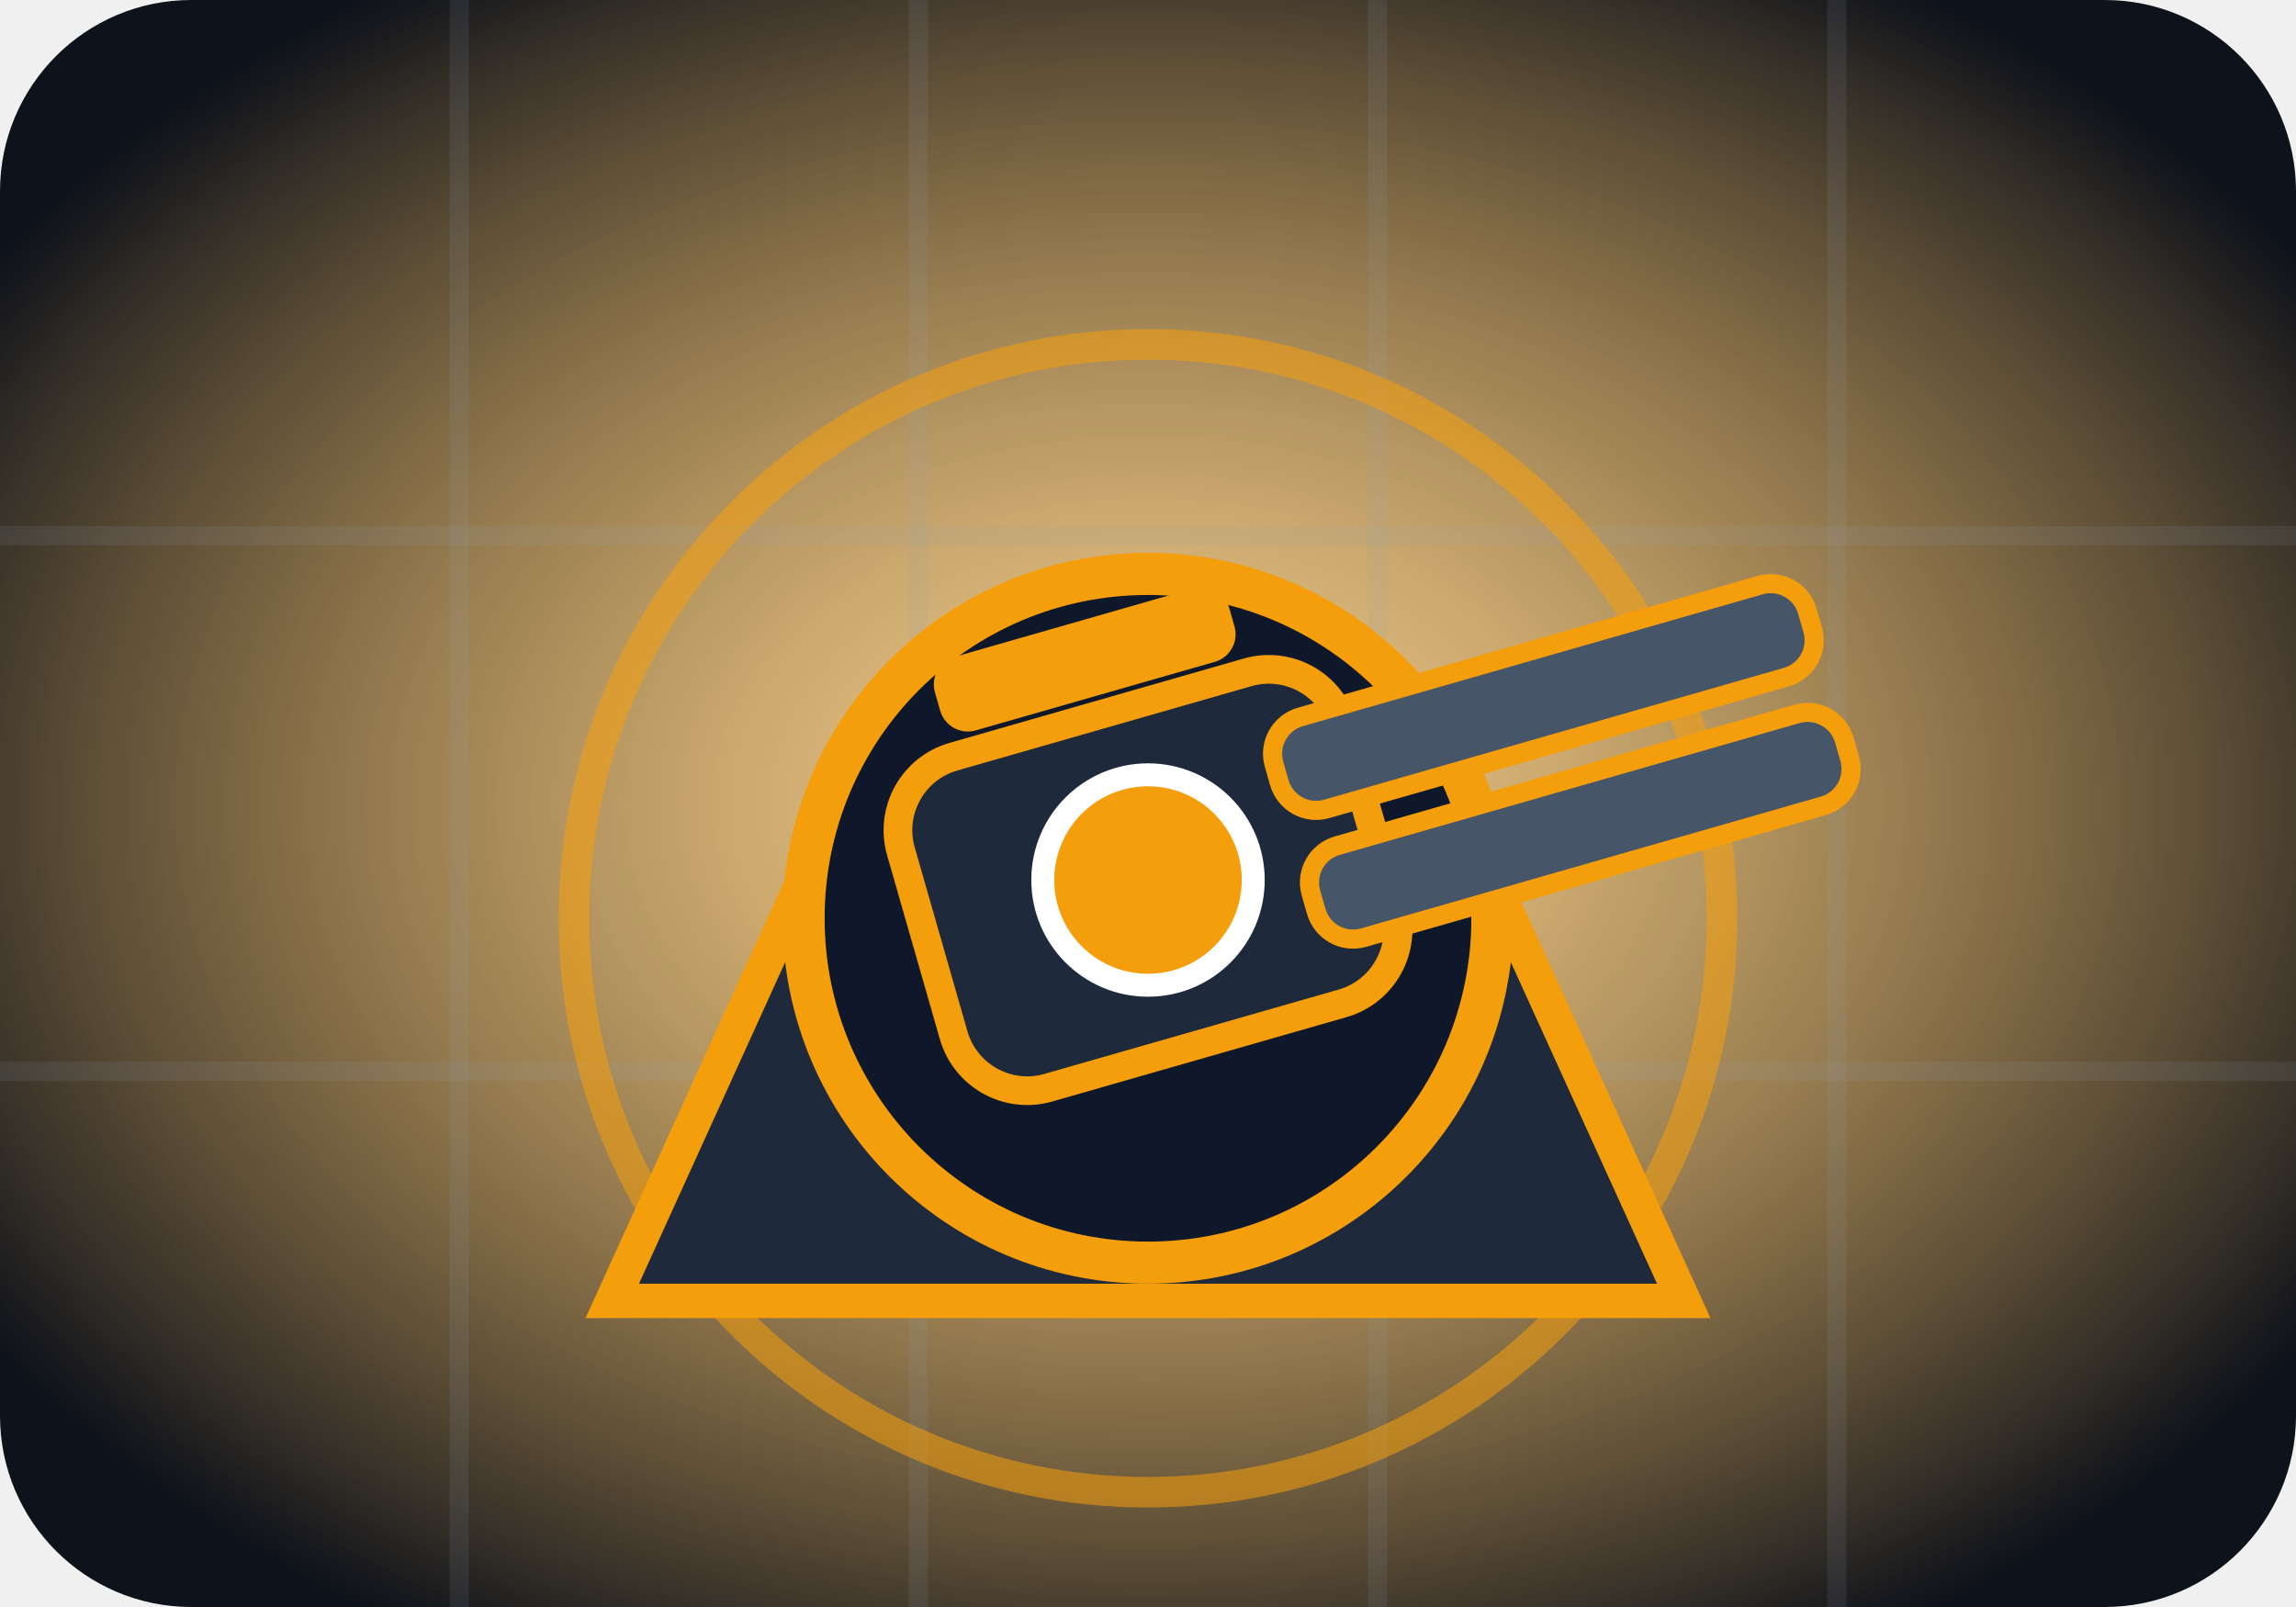
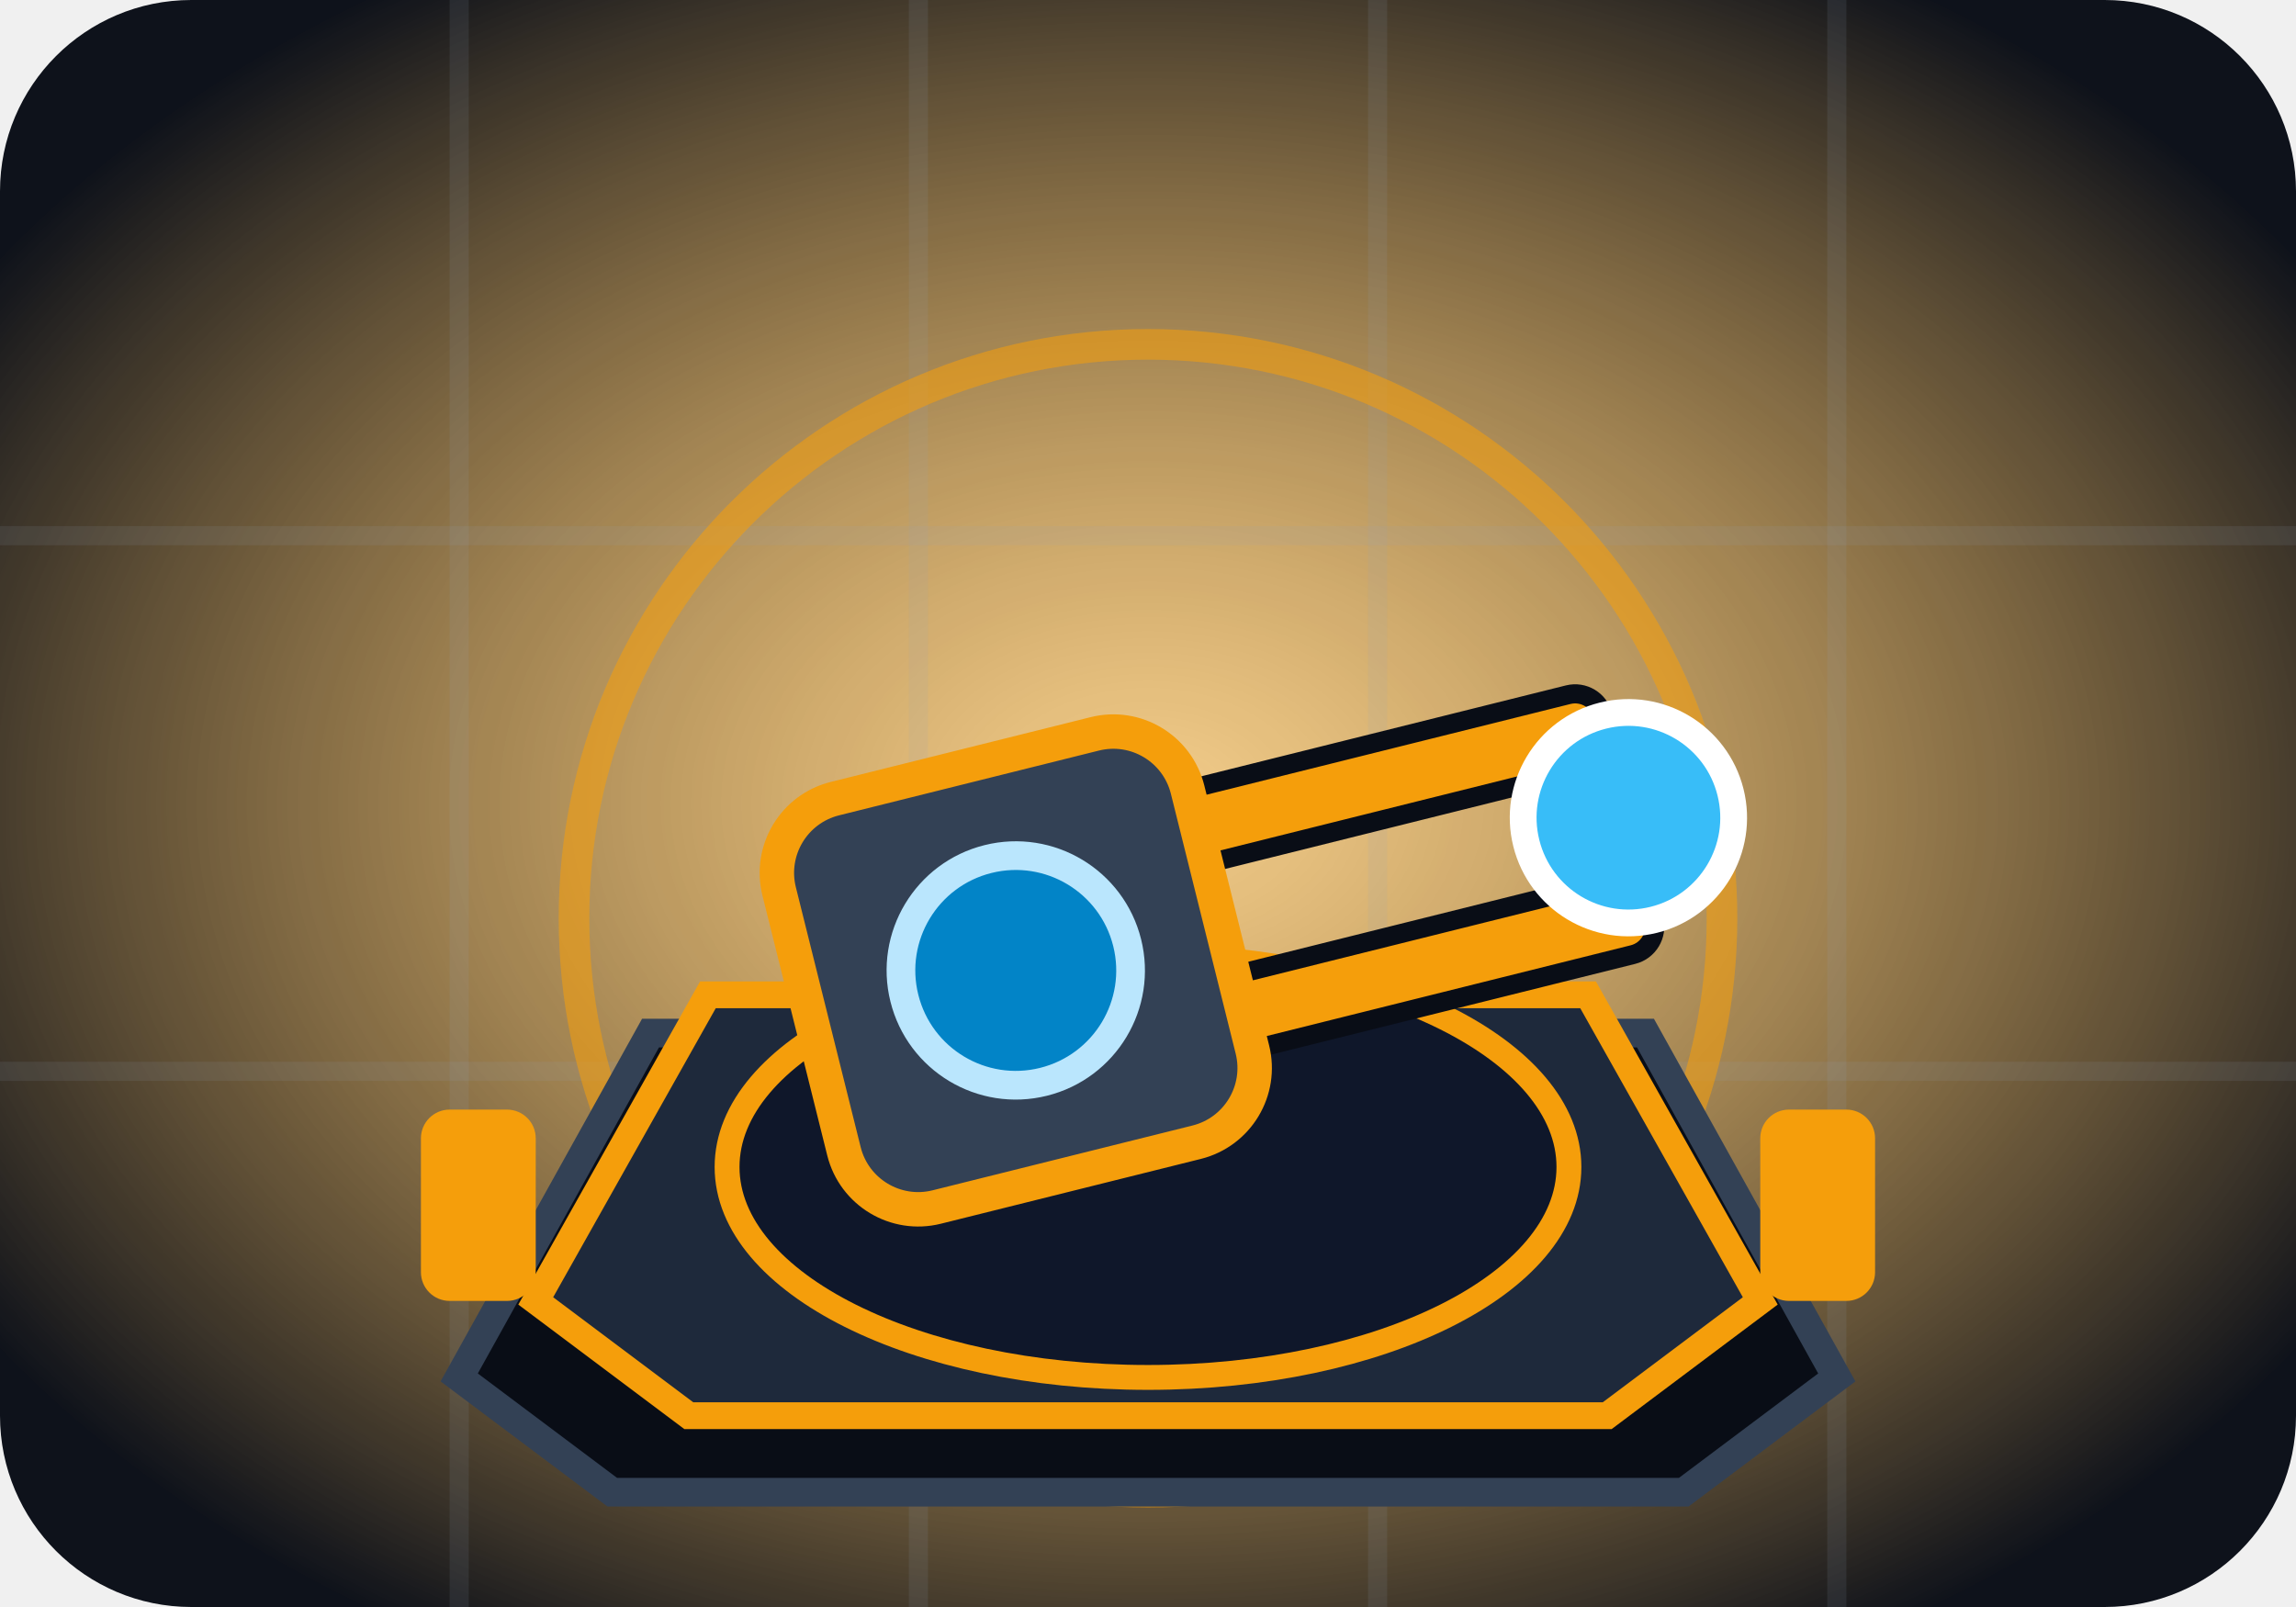
<svg xmlns="http://www.w3.org/2000/svg" viewBox="0 0 120 84" width="120" height="84">
  <defs>
    <radialGradient id="bg_engineer_2" cx="50%" cy="50%" r="60%">
-       <stop offset="0%" stop-color="#f59e0b" stop-opacity="0.4" />
+       <stop offset="0%" stop-color="#f59e0b" stop-opacity="0.44" />
      <stop offset="100%" stop-color="#090d16" stop-opacity="0.98" />
    </radialGradient>
  </defs>
  <rect width="120" height="84" rx="10" fill="url(#bg_engineer_2)" />
  <g stroke="rgba(148,163,184,0.12)" stroke-width="1">
    <line x1="24" y1="0" x2="24" y2="84" />
    <line x1="48" y1="0" x2="48" y2="84" />
    <line x1="72" y1="0" x2="72" y2="84" />
    <line x1="96" y1="0" x2="96" y2="84" />
    <line x1="0" y1="28" x2="120" y2="28" />
    <line x1="0" y1="56" x2="120" y2="56" />
  </g>
  <circle cx="60" cy="48" r="30" fill="none" stroke="#f59e0b" stroke-width="1.6" stroke-opacity="0.55" stroke-dasharray="none" />
-   <polygon points="32,68 42,46 78,46 88,68" fill="#1e293b" stroke="#f59e0b" stroke-width="1.8" />
-   <circle cx="60" cy="48" r="18" fill="#0f172a" stroke="#f59e0b" stroke-width="2.2" />
-   <g transform="translate(60,46) rotate(-16)">
-     <rect x="-12" y="-9" width="24" height="18" rx="4" fill="#1e293b" stroke="#f59e0b" stroke-width="1.5" />
-     <rect x="8" y="-6" width="29" height="5" rx="2" fill="#475569" stroke="#f59e0b" stroke-width="1" />
-     <rect x="8" y="1" width="29" height="5" rx="2" fill="#475569" stroke="#f59e0b" stroke-width="1" />
-     <rect x="-8" y="-14" width="16" height="4" rx="1.5" fill="#f59e0b" />
+   <polygon points="24,72 34,54 86,54 96,72 88,78 32,78" fill="#090d16" stroke="#334155" stroke-width="1.5" />
+   <polygon points="28,68 37,52 83,52 92,68 84,74 36,74" fill="#1e293b" stroke="#f59e0b" stroke-width="1.4" />
+   <ellipse cx="60" cy="61" rx="22" ry="11" fill="#0f172a" stroke="#f59e0b" stroke-width="1.3" />
+   <rect x="22" y="58" width="6" height="10" rx="1.5" fill="#f59e0b" />
+   <rect x="92" y="58" width="6" height="10" rx="1.5" fill="#f59e0b" />
+   <g transform="translate(56,50) rotate(-14)">
+     <rect x="4" y="-7" width="26" height="4" rx="1.5" fill="#f59e0b" stroke="#090d16" stroke-width="1" />
+     <rect x="4" y="3" width="26" height="4" rx="1.5" fill="#f59e0b" stroke="#090d16" stroke-width="1" />
+     <circle cx="30" cy="0" r="5.5" fill="#38bdf8" stroke="#ffffff" stroke-width="1.4" />
+     <rect x="-14" y="-11" width="22" height="22" rx="4" fill="#334155" stroke="#f59e0b" stroke-width="1.8" />
+     <circle cx="-3" cy="0" r="6" fill="#0284c7" stroke="#bae6fd" stroke-width="1.5" />
  </g>
-   <circle cx="60" cy="46" r="5.5" fill="#f59e0b" stroke="#ffffff" stroke-width="1.2" />
</svg>
